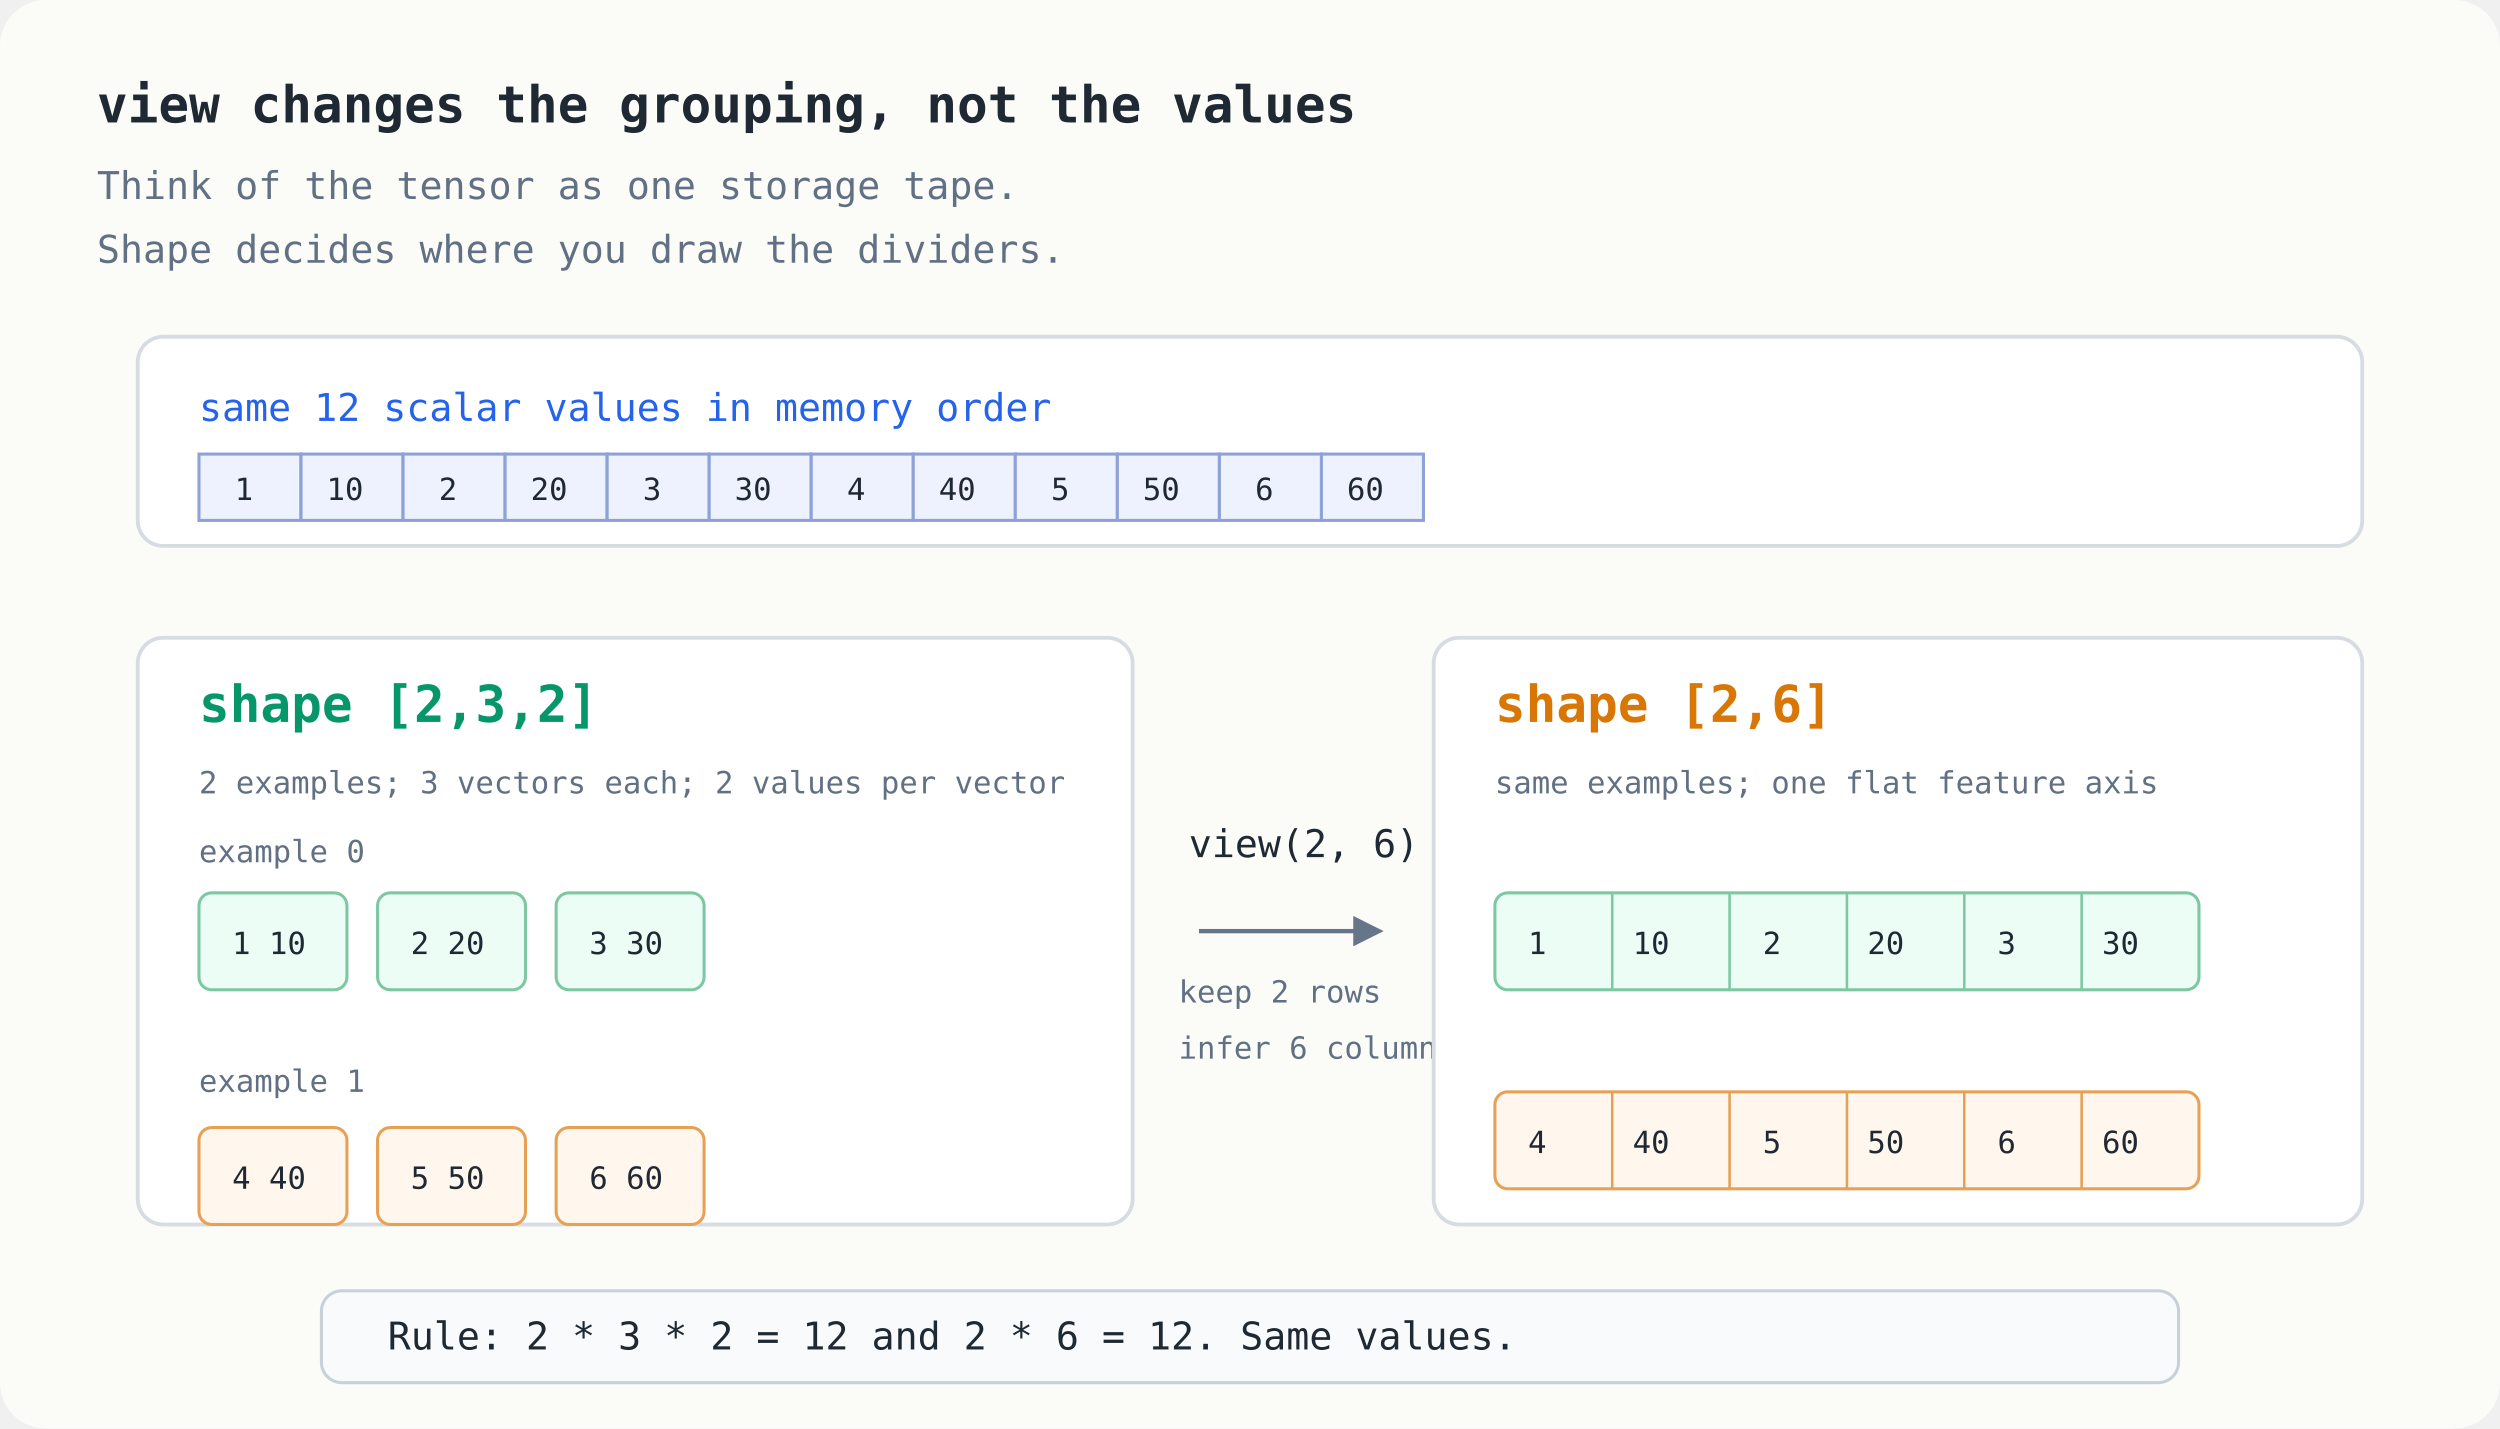
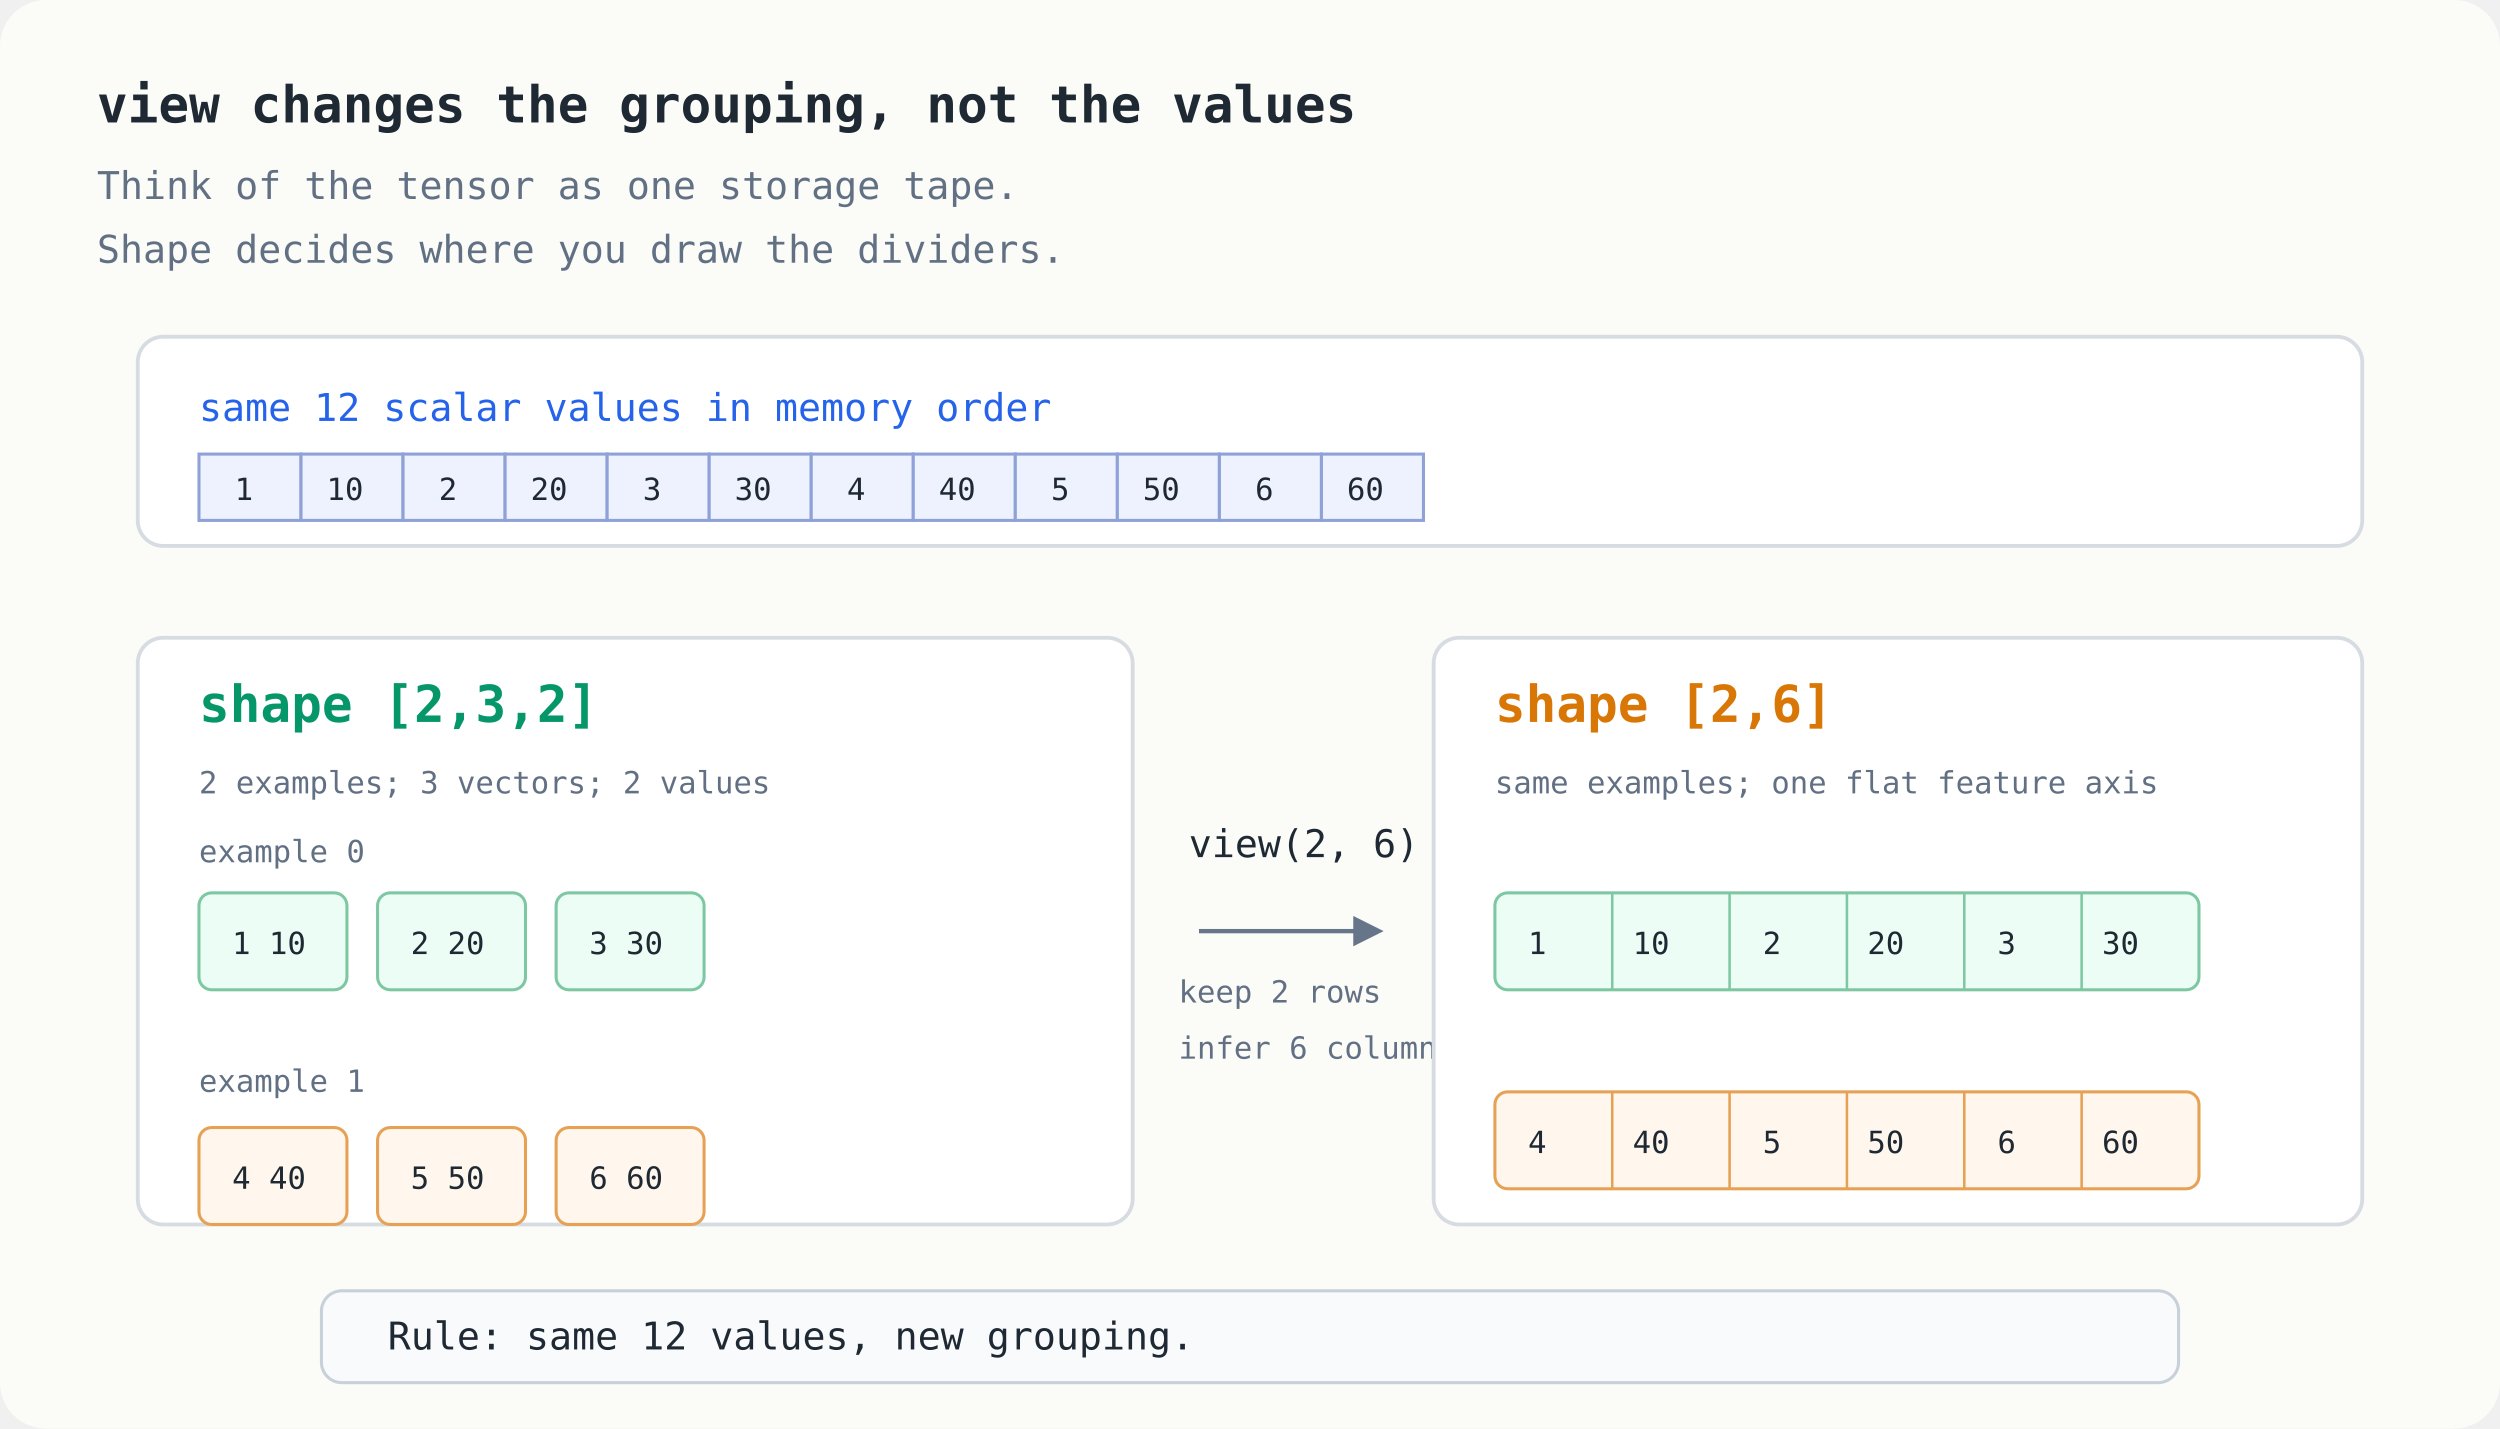
<svg xmlns="http://www.w3.org/2000/svg" viewBox="0 0 980 560" role="img" aria-labelledby="title desc">
  <defs>
    <style>
      .bg { fill: #fbfbf8; }
      .panel { fill: #ffffff; stroke: #d7dce2; stroke-width: 1.5; }
      .ink { fill: #1f2933; }
      .muted { fill: #627084; }
      .green { fill: #059669; }
      .orange { fill: #d97706; }
      .blue { fill: #2563eb; }
      .cellA { fill: #ecfdf5; stroke: #7dc8a2; stroke-width: 1.2; }
      .cellB { fill: #fff7ed; stroke: #e6a155; stroke-width: 1.2; }
      .tape { fill: #eef2ff; stroke: #8ea2d8; stroke-width: 1.2; }
      .rule { fill: #f8fafc; stroke: #c8d0da; stroke-width: 1.2; }
      .line { stroke: #66758a; stroke-width: 1.7; fill: none; marker-end: url(#arrow); }
      .label { font: 700 20px ui-monospace, SFMono-Regular, Menlo, Consolas, monospace; }
      .text { font: 500 15px ui-monospace, SFMono-Regular, Menlo, Consolas, monospace; }
      .small { font: 500 12px ui-monospace, SFMono-Regular, Menlo, Consolas, monospace; }
    </style>
    <marker id="arrow" viewBox="0 0 10 10" refX="8" refY="5" markerWidth="7" markerHeight="7" orient="auto">
      <path d="M 0 0 L 10 5 L 0 10 z" fill="#66758a" />
    </marker>
  </defs>
  <rect class="bg" width="980" height="560" rx="18" />
  <text x="38" y="48" class="label ink">view changes the grouping, not the values</text>
  <text x="38" y="78" class="text muted">Think of the tensor as one storage tape.</text>
  <text x="38" y="103" class="text muted">Shape decides where you draw the dividers.</text>
  <rect x="54" y="132" width="872" height="82" rx="10" class="panel" />
  <text x="78" y="165" class="text blue">same 12 scalar values in memory order</text>
  <g transform="translate(78 178)">
    <rect x="0" y="0" width="40" height="26" class="tape" />
    <text x="14" y="18" class="small ink">1</text>
    <rect x="40" y="0" width="40" height="26" class="tape" />
    <text x="50" y="18" class="small ink">10</text>
    <rect x="80" y="0" width="40" height="26" class="tape" />
    <text x="94" y="18" class="small ink">2</text>
    <rect x="120" y="0" width="40" height="26" class="tape" />
    <text x="130" y="18" class="small ink">20</text>
    <rect x="160" y="0" width="40" height="26" class="tape" />
    <text x="174" y="18" class="small ink">3</text>
    <rect x="200" y="0" width="40" height="26" class="tape" />
    <text x="210" y="18" class="small ink">30</text>
    <rect x="240" y="0" width="40" height="26" class="tape" />
    <text x="254" y="18" class="small ink">4</text>
    <rect x="280" y="0" width="40" height="26" class="tape" />
    <text x="290" y="18" class="small ink">40</text>
    <rect x="320" y="0" width="40" height="26" class="tape" />
    <text x="334" y="18" class="small ink">5</text>
    <rect x="360" y="0" width="40" height="26" class="tape" />
    <text x="370" y="18" class="small ink">50</text>
    <rect x="400" y="0" width="40" height="26" class="tape" />
    <text x="414" y="18" class="small ink">6</text>
    <rect x="440" y="0" width="40" height="26" class="tape" />
    <text x="450" y="18" class="small ink">60</text>
  </g>
  <rect x="54" y="250" width="390" height="230" rx="10" class="panel" />
  <text x="78" y="283" class="label green">shape [2,3,2]</text>
-   <text x="78" y="311" class="small muted">2 examples; 3 vectors each; 2 values per vector</text>
+   <text x="78" y="311" class="small muted">2 examples; 3 vectors; 2 values</text>
  <g transform="translate(78 350)">
    <text x="0" y="-12" class="small muted">example 0</text>
    <rect x="0" y="0" width="58" height="38" rx="5" class="cellA" />
    <text x="13" y="24" class="small ink">1 10</text>
    <rect x="70" y="0" width="58" height="38" rx="5" class="cellA" />
    <text x="83" y="24" class="small ink">2 20</text>
    <rect x="140" y="0" width="58" height="38" rx="5" class="cellA" />
    <text x="153" y="24" class="small ink">3 30</text>
    <text x="0" y="78" class="small muted">example 1</text>
    <rect x="0" y="92" width="58" height="38" rx="5" class="cellB" />
    <text x="13" y="116" class="small ink">4 40</text>
    <rect x="70" y="92" width="58" height="38" rx="5" class="cellB" />
    <text x="83" y="116" class="small ink">5 50</text>
    <rect x="140" y="92" width="58" height="38" rx="5" class="cellB" />
    <text x="153" y="116" class="small ink">6 60</text>
  </g>
  <path d="M470 365 L540 365" class="line" />
  <text x="466" y="336" class="text ink">view(2, 6)</text>
  <text x="462" y="393" class="small muted">keep 2 rows</text>
  <text x="462" y="415" class="small muted">infer 6 columns</text>
  <rect x="562" y="250" width="364" height="230" rx="10" class="panel" />
  <text x="586" y="283" class="label orange">shape [2,6]</text>
  <text x="586" y="311" class="small muted">same examples; one flat feature axis</text>
  <g transform="translate(586 350)">
    <rect x="0" y="0" width="276" height="38" rx="5" class="cellA" />
    <line x1="46" y1="0" x2="46" y2="38" stroke="#7dc8a2" />
    <line x1="92" y1="0" x2="92" y2="38" stroke="#7dc8a2" />
    <line x1="138" y1="0" x2="138" y2="38" stroke="#7dc8a2" />
    <line x1="184" y1="0" x2="184" y2="38" stroke="#7dc8a2" />
    <line x1="230" y1="0" x2="230" y2="38" stroke="#7dc8a2" />
    <text x="13" y="24" class="small ink">1</text>
    <text x="54" y="24" class="small ink">10</text>
    <text x="105" y="24" class="small ink">2</text>
    <text x="146" y="24" class="small ink">20</text>
    <text x="197" y="24" class="small ink">3</text>
    <text x="238" y="24" class="small ink">30</text>
    <rect x="0" y="78" width="276" height="38" rx="5" class="cellB" />
    <line x1="46" y1="78" x2="46" y2="116" stroke="#e6a155" />
    <line x1="92" y1="78" x2="92" y2="116" stroke="#e6a155" />
    <line x1="138" y1="78" x2="138" y2="116" stroke="#e6a155" />
    <line x1="184" y1="78" x2="184" y2="116" stroke="#e6a155" />
    <line x1="230" y1="78" x2="230" y2="116" stroke="#e6a155" />
    <text x="13" y="102" class="small ink">4</text>
    <text x="54" y="102" class="small ink">40</text>
    <text x="105" y="102" class="small ink">5</text>
    <text x="146" y="102" class="small ink">50</text>
    <text x="197" y="102" class="small ink">6</text>
    <text x="238" y="102" class="small ink">60</text>
  </g>
  <rect x="126" y="506" width="728" height="36" rx="8" class="rule" />
-   <text x="152" y="529" class="text ink">Rule: 2 * 3 * 2 = 12 and 2 * 6 = 12. Same values.</text>
+   <text x="152" y="529" class="text ink">Rule: same 12 values, new grouping.</text>
</svg>
